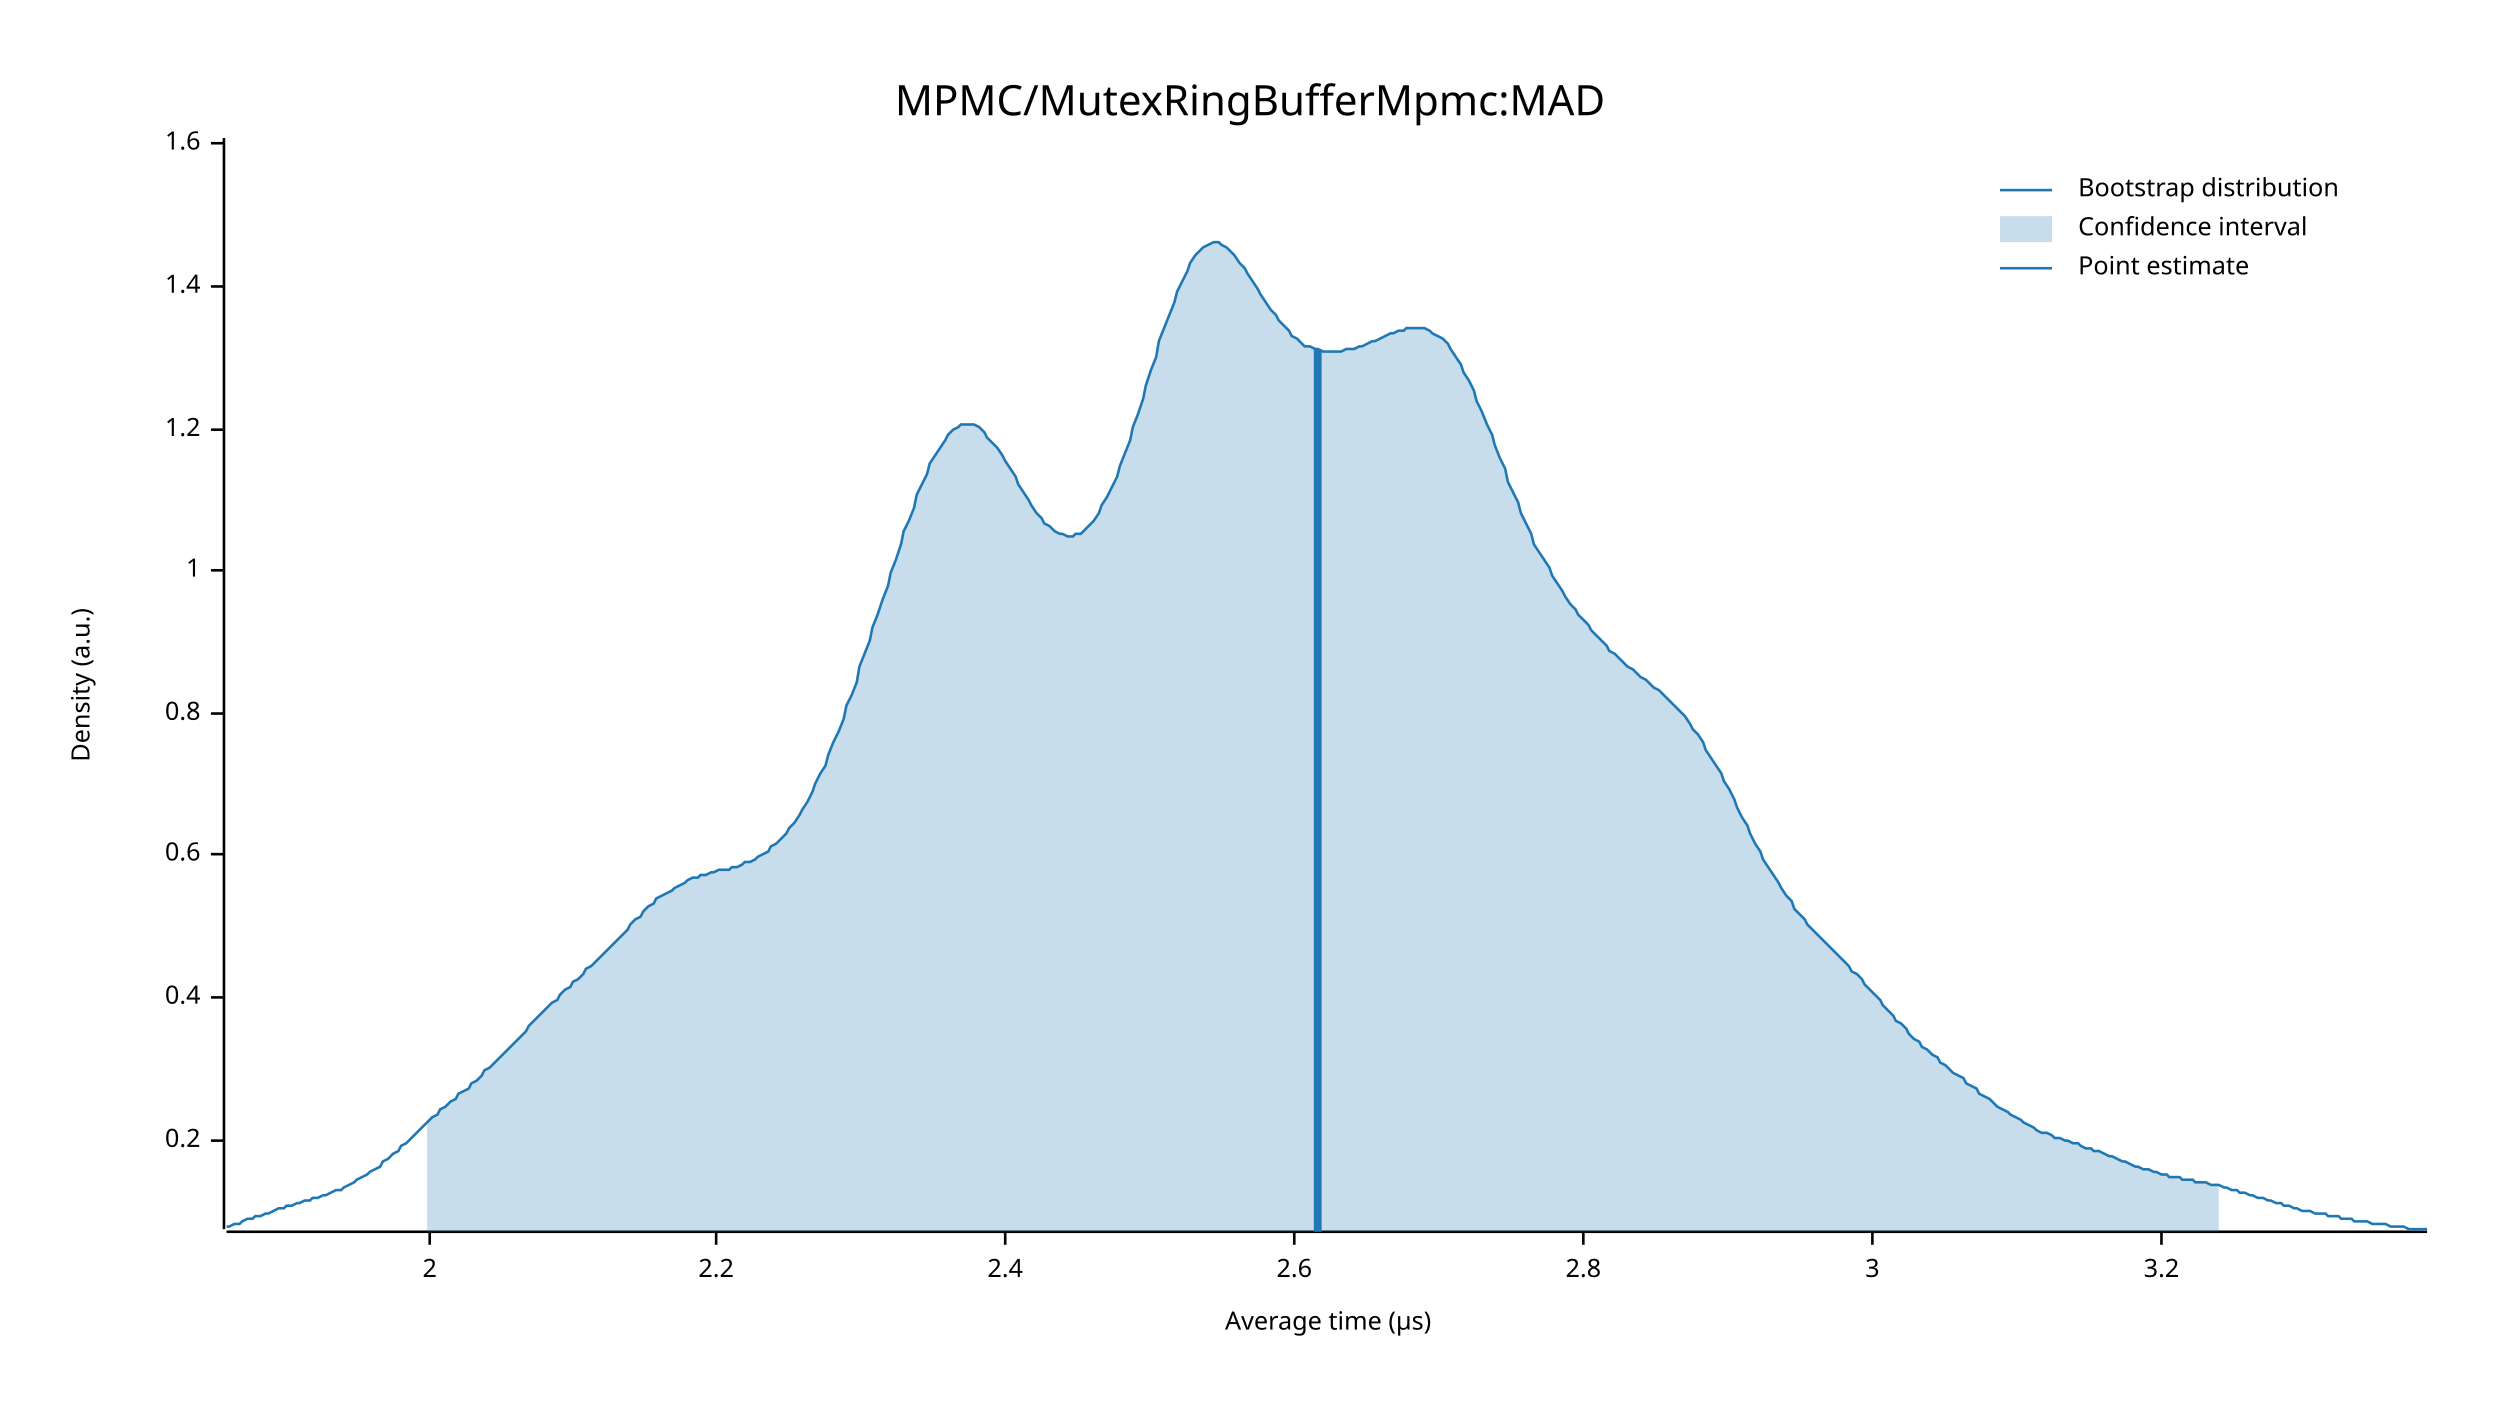
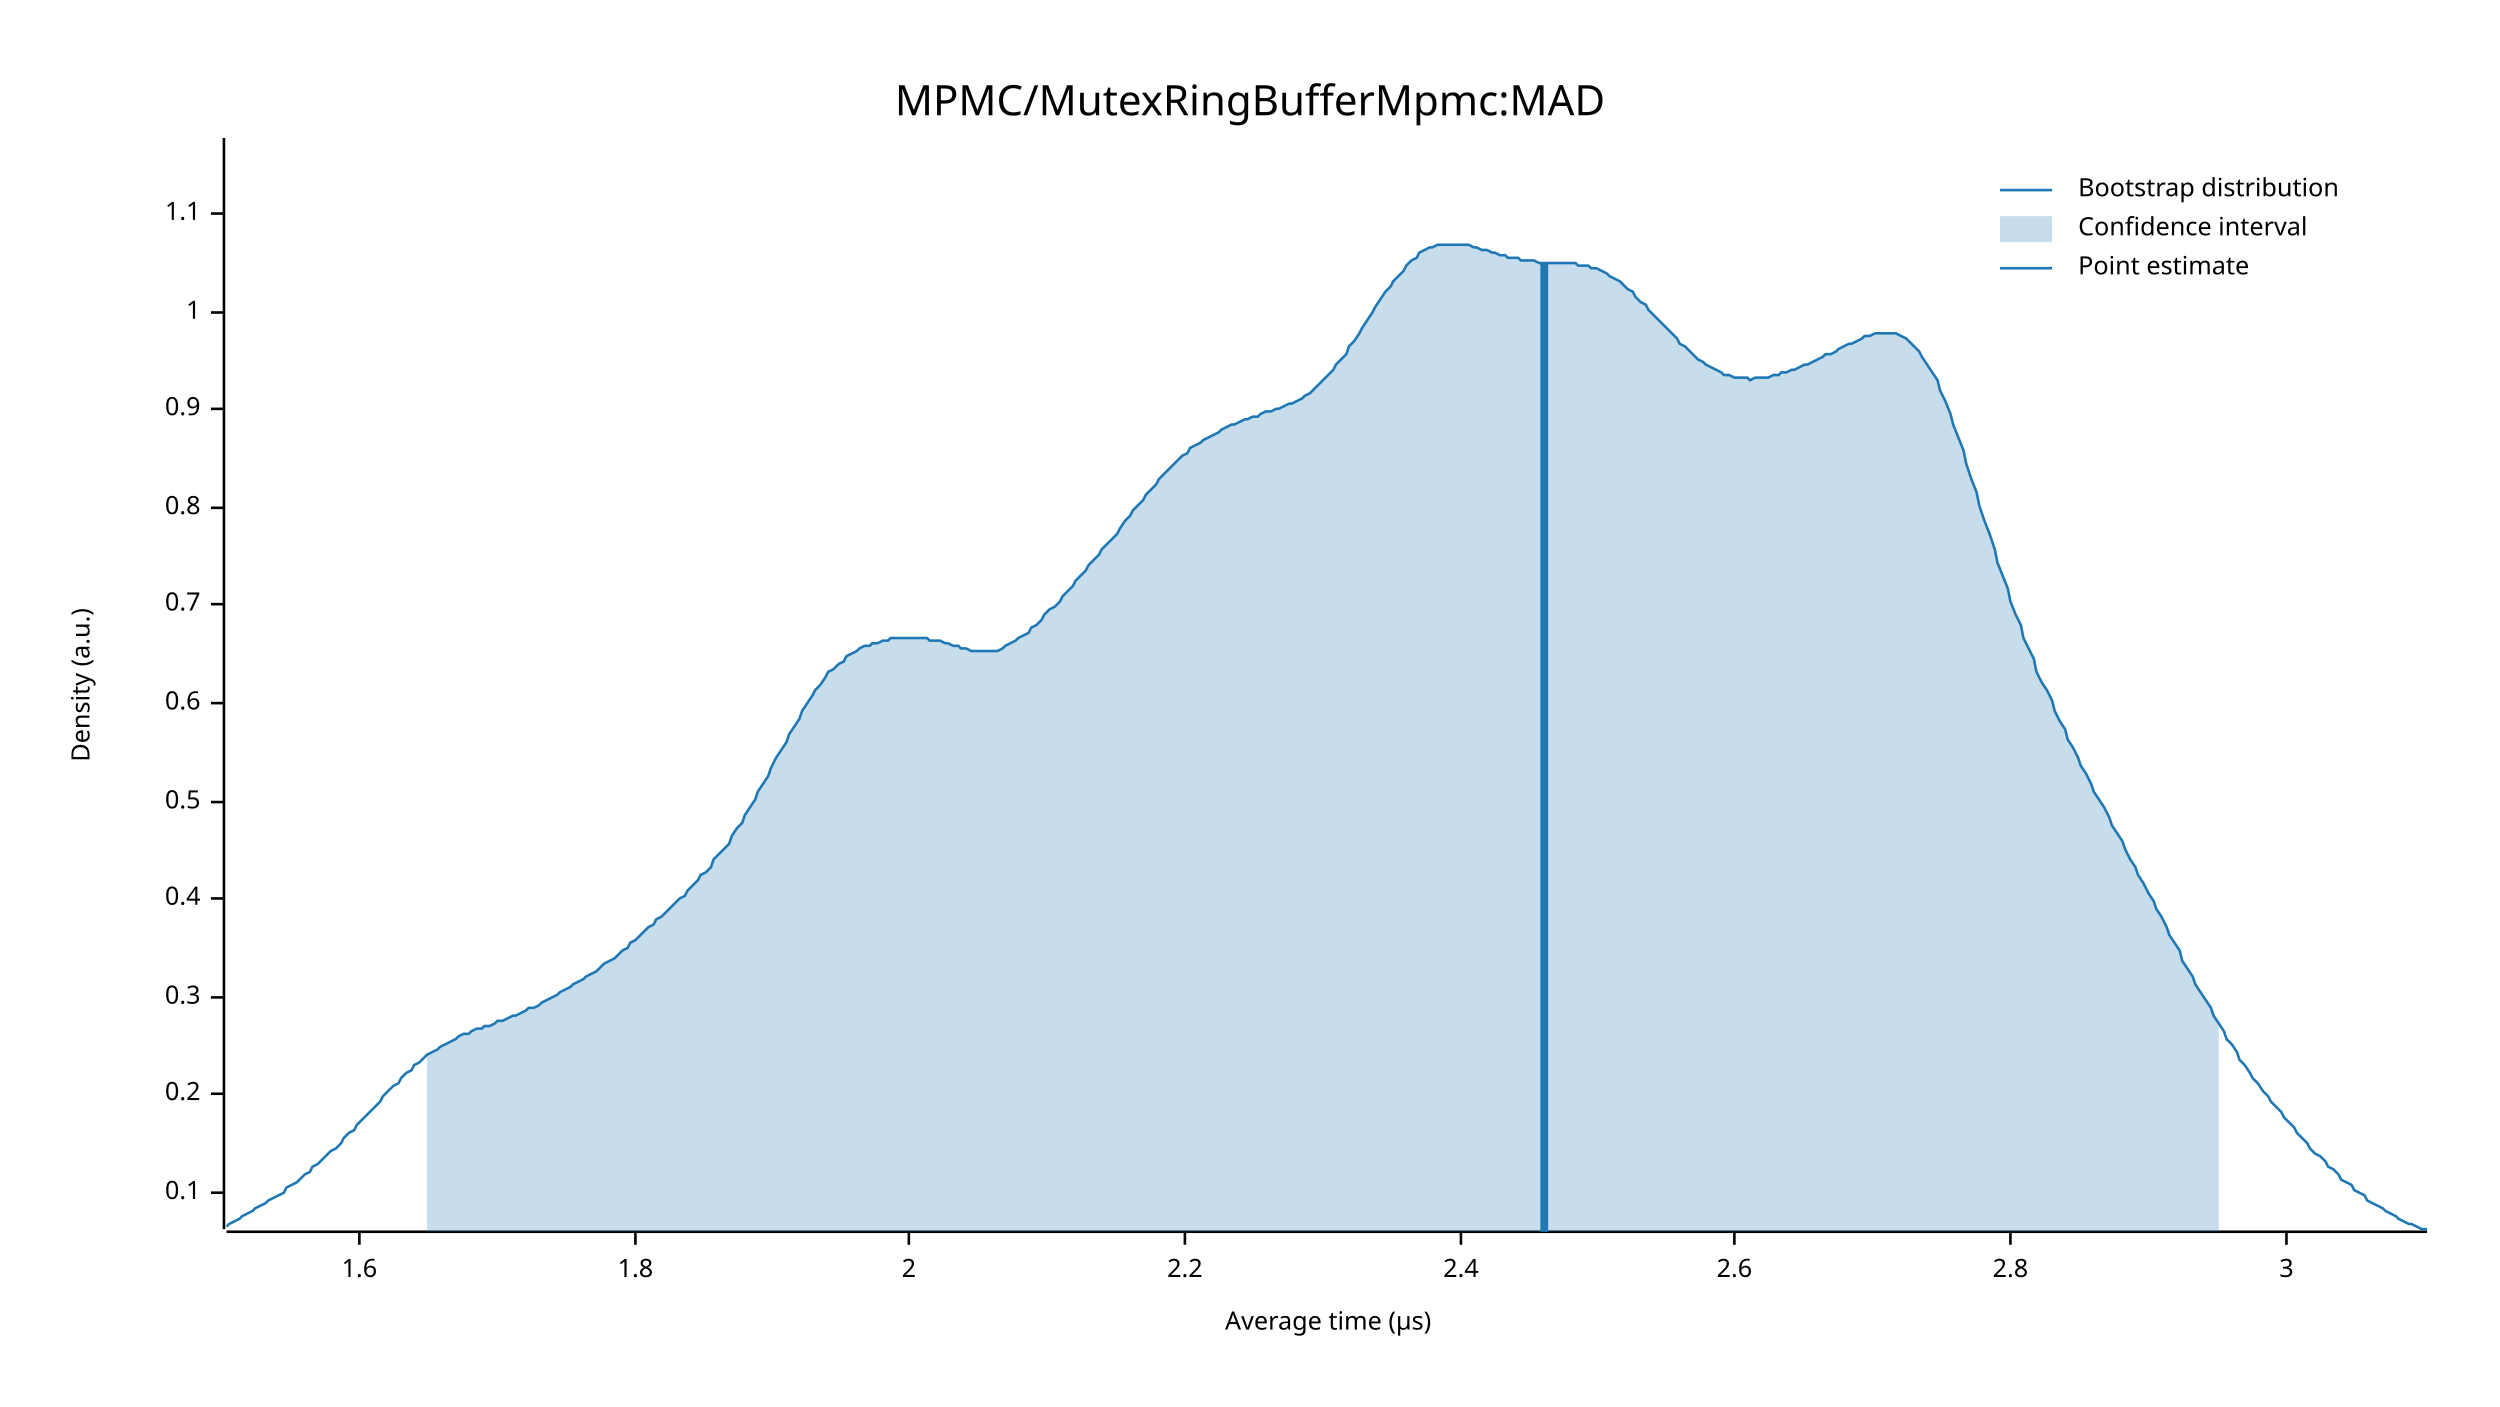
<svg xmlns="http://www.w3.org/2000/svg" width="960" height="540" viewBox="0 0 960 540">
  <text x="480" y="32" dy="0.76em" text-anchor="middle" font-family="sans-serif" font-size="16.129" opacity="1" fill="#000000">
MPMC/MutexRingBufferMpmc:MAD
</text>
  <text x="27" y="263" dy="0.76em" text-anchor="middle" font-family="sans-serif" font-size="9.677" opacity="1" fill="#000000" transform="rotate(270, 27, 263)">
Density (a.u.)
</text>
  <text x="510" y="513" dy="-0.5ex" text-anchor="middle" font-family="sans-serif" font-size="9.677" opacity="1" fill="#000000">
Average time (µs)
</text>
  <polyline fill="none" opacity="1" stroke="#000000" stroke-width="1" points="86,53 86,472 " />
-   <text x="77" y="438" dy="0.5ex" text-anchor="end" font-family="sans-serif" font-size="9.677" opacity="1" fill="#000000">
+   <text x="77" y="458" dy="0.5ex" text-anchor="end" font-family="sans-serif" font-size="9.677" opacity="1" fill="#000000">
+ 0.1
+ </text>
+   <polyline fill="none" opacity="1" stroke="#000000" stroke-width="1" points="81,458 86,458 " />
+   <text x="77" y="420" dy="0.5ex" text-anchor="end" font-family="sans-serif" font-size="9.677" opacity="1" fill="#000000">
0.2
</text>
-   <polyline fill="none" opacity="1" stroke="#000000" stroke-width="1" points="81,438 86,438 " />
+   <polyline fill="none" opacity="1" stroke="#000000" stroke-width="1" points="81,420 86,420 " />
  <text x="77" y="383" dy="0.5ex" text-anchor="end" font-family="sans-serif" font-size="9.677" opacity="1" fill="#000000">
+ 0.3
+ </text>
+   <polyline fill="none" opacity="1" stroke="#000000" stroke-width="1" points="81,383 86,383 " />
+   <text x="77" y="345" dy="0.5ex" text-anchor="end" font-family="sans-serif" font-size="9.677" opacity="1" fill="#000000">
0.4
</text>
-   <polyline fill="none" opacity="1" stroke="#000000" stroke-width="1" points="81,383 86,383 " />
-   <text x="77" y="328" dy="0.5ex" text-anchor="end" font-family="sans-serif" font-size="9.677" opacity="1" fill="#000000">
+   <polyline fill="none" opacity="1" stroke="#000000" stroke-width="1" points="81,345 86,345 " />
+   <text x="77" y="308" dy="0.5ex" text-anchor="end" font-family="sans-serif" font-size="9.677" opacity="1" fill="#000000">
+ 0.5
+ </text>
+   <polyline fill="none" opacity="1" stroke="#000000" stroke-width="1" points="81,308 86,308 " />
+   <text x="77" y="270" dy="0.5ex" text-anchor="end" font-family="sans-serif" font-size="9.677" opacity="1" fill="#000000">
0.6
</text>
-   <polyline fill="none" opacity="1" stroke="#000000" stroke-width="1" points="81,328 86,328 " />
-   <text x="77" y="274" dy="0.5ex" text-anchor="end" font-family="sans-serif" font-size="9.677" opacity="1" fill="#000000">
+   <polyline fill="none" opacity="1" stroke="#000000" stroke-width="1" points="81,270 86,270 " />
+   <text x="77" y="232" dy="0.5ex" text-anchor="end" font-family="sans-serif" font-size="9.677" opacity="1" fill="#000000">
+ 0.7
+ </text>
+   <polyline fill="none" opacity="1" stroke="#000000" stroke-width="1" points="81,232 86,232 " />
+   <text x="77" y="195" dy="0.5ex" text-anchor="end" font-family="sans-serif" font-size="9.677" opacity="1" fill="#000000">
0.8
</text>
-   <polyline fill="none" opacity="1" stroke="#000000" stroke-width="1" points="81,274 86,274 " />
-   <text x="77" y="219" dy="0.5ex" text-anchor="end" font-family="sans-serif" font-size="9.677" opacity="1" fill="#000000">
+   <polyline fill="none" opacity="1" stroke="#000000" stroke-width="1" points="81,195 86,195 " />
+   <text x="77" y="157" dy="0.5ex" text-anchor="end" font-family="sans-serif" font-size="9.677" opacity="1" fill="#000000">
+ 0.9
+ </text>
+   <polyline fill="none" opacity="1" stroke="#000000" stroke-width="1" points="81,157 86,157 " />
+   <text x="77" y="120" dy="0.5ex" text-anchor="end" font-family="sans-serif" font-size="9.677" opacity="1" fill="#000000">
1
</text>
-   <polyline fill="none" opacity="1" stroke="#000000" stroke-width="1" points="81,219 86,219 " />
-   <text x="77" y="165" dy="0.5ex" text-anchor="end" font-family="sans-serif" font-size="9.677" opacity="1" fill="#000000">
- 1.2
+   <polyline fill="none" opacity="1" stroke="#000000" stroke-width="1" points="81,120 86,120 " />
+   <text x="77" y="82" dy="0.5ex" text-anchor="end" font-family="sans-serif" font-size="9.677" opacity="1" fill="#000000">
+ 1.1
</text>
-   <polyline fill="none" opacity="1" stroke="#000000" stroke-width="1" points="81,165 86,165 " />
-   <text x="77" y="110" dy="0.5ex" text-anchor="end" font-family="sans-serif" font-size="9.677" opacity="1" fill="#000000">
- 1.4
- </text>
-   <polyline fill="none" opacity="1" stroke="#000000" stroke-width="1" points="81,110 86,110 " />
-   <text x="77" y="55" dy="0.5ex" text-anchor="end" font-family="sans-serif" font-size="9.677" opacity="1" fill="#000000">
+   <polyline fill="none" opacity="1" stroke="#000000" stroke-width="1" points="81,82 86,82 " />
+   <polyline fill="none" opacity="1" stroke="#000000" stroke-width="1" points="87,473 932,473 " />
+   <text x="138" y="483" dy="0.76em" text-anchor="middle" font-family="sans-serif" font-size="9.677" opacity="1" fill="#000000">
1.6
</text>
-   <polyline fill="none" opacity="1" stroke="#000000" stroke-width="1" points="81,55 86,55 " />
-   <polyline fill="none" opacity="1" stroke="#000000" stroke-width="1" points="87,473 932,473 " />
-   <text x="165" y="483" dy="0.76em" text-anchor="middle" font-family="sans-serif" font-size="9.677" opacity="1" fill="#000000">
+   <polyline fill="none" opacity="1" stroke="#000000" stroke-width="1" points="138,473 138,478 " />
+   <text x="244" y="483" dy="0.76em" text-anchor="middle" font-family="sans-serif" font-size="9.677" opacity="1" fill="#000000">
+ 1.8
+ </text>
+   <polyline fill="none" opacity="1" stroke="#000000" stroke-width="1" points="244,473 244,478 " />
+   <text x="349" y="483" dy="0.76em" text-anchor="middle" font-family="sans-serif" font-size="9.677" opacity="1" fill="#000000">
2
</text>
-   <polyline fill="none" opacity="1" stroke="#000000" stroke-width="1" points="165,473 165,478 " />
-   <text x="275" y="483" dy="0.76em" text-anchor="middle" font-family="sans-serif" font-size="9.677" opacity="1" fill="#000000">
+   <polyline fill="none" opacity="1" stroke="#000000" stroke-width="1" points="349,473 349,478 " />
+   <text x="455" y="483" dy="0.76em" text-anchor="middle" font-family="sans-serif" font-size="9.677" opacity="1" fill="#000000">
2.2
</text>
-   <polyline fill="none" opacity="1" stroke="#000000" stroke-width="1" points="275,473 275,478 " />
-   <text x="386" y="483" dy="0.76em" text-anchor="middle" font-family="sans-serif" font-size="9.677" opacity="1" fill="#000000">
+   <polyline fill="none" opacity="1" stroke="#000000" stroke-width="1" points="455,473 455,478 " />
+   <text x="561" y="483" dy="0.76em" text-anchor="middle" font-family="sans-serif" font-size="9.677" opacity="1" fill="#000000">
2.4
</text>
-   <polyline fill="none" opacity="1" stroke="#000000" stroke-width="1" points="386,473 386,478 " />
-   <text x="497" y="483" dy="0.76em" text-anchor="middle" font-family="sans-serif" font-size="9.677" opacity="1" fill="#000000">
+   <polyline fill="none" opacity="1" stroke="#000000" stroke-width="1" points="561,473 561,478 " />
+   <text x="666" y="483" dy="0.76em" text-anchor="middle" font-family="sans-serif" font-size="9.677" opacity="1" fill="#000000">
2.6
</text>
-   <polyline fill="none" opacity="1" stroke="#000000" stroke-width="1" points="497,473 497,478 " />
-   <text x="608" y="483" dy="0.76em" text-anchor="middle" font-family="sans-serif" font-size="9.677" opacity="1" fill="#000000">
+   <polyline fill="none" opacity="1" stroke="#000000" stroke-width="1" points="666,473 666,478 " />
+   <text x="772" y="483" dy="0.76em" text-anchor="middle" font-family="sans-serif" font-size="9.677" opacity="1" fill="#000000">
2.8
</text>
-   <polyline fill="none" opacity="1" stroke="#000000" stroke-width="1" points="608,473 608,478 " />
-   <text x="719" y="483" dy="0.76em" text-anchor="middle" font-family="sans-serif" font-size="9.677" opacity="1" fill="#000000">
+   <polyline fill="none" opacity="1" stroke="#000000" stroke-width="1" points="772,473 772,478 " />
+   <text x="878" y="483" dy="0.76em" text-anchor="middle" font-family="sans-serif" font-size="9.677" opacity="1" fill="#000000">
3
</text>
-   <polyline fill="none" opacity="1" stroke="#000000" stroke-width="1" points="719,473 719,478 " />
-   <text x="830" y="483" dy="0.76em" text-anchor="middle" font-family="sans-serif" font-size="9.677" opacity="1" fill="#000000">
- 3.2
- </text>
-   <polyline fill="none" opacity="1" stroke="#000000" stroke-width="1" points="830,473 830,478 " />
-   <polyline fill="none" opacity="1" stroke="#1F78B4" stroke-width="1" points="87,471 88,471 90,470 92,470 93,469 95,468 97,468 98,467 100,467 102,466 103,466 105,465 107,464 109,464 110,463 112,463 114,462 115,462 117,461 119,461 120,460 122,460 124,459 125,459 127,458 129,457 131,457 132,456 134,455 136,454 137,453 139,452 141,451 142,450 144,449 146,448 147,446 149,445 151,443 153,442 154,440 156,439 158,437 159,436 161,434 163,432 164,431 166,429 168,428 169,426 171,425 173,423 175,422 176,420 178,419 180,418 181,416 183,415 185,413 186,411 188,410 190,408 191,407 193,405 195,403 197,401 198,400 200,398 202,396 203,394 205,392 207,390 208,389 210,387 212,385 214,384 215,382 217,380 219,379 220,377 222,376 224,374 225,372 227,371 229,369 230,368 232,366 234,364 236,362 237,361 239,359 241,357 242,355 244,353 246,352 247,350 249,348 251,347 252,345 254,344 256,343 258,342 259,341 261,340 263,339 264,338 266,337 268,337 269,336 271,336 273,335 274,335 276,334 278,334 280,334 281,333 283,333 285,332 286,331 288,331 290,330 291,329 293,328 295,327 296,325 298,324 300,322 302,320 303,318 305,316 307,313 308,311 310,308 312,304 313,301 315,297 317,294 318,290 320,285 322,281 324,276 325,271 327,267 329,262 330,256 332,251 334,246 335,241 337,236 339,230 341,225 342,220 344,215 346,209 347,204 349,200 351,195 352,190 354,186 356,182 357,178 359,175 361,172 363,169 364,167 366,165 368,164 369,163 371,163 373,163 374,163 376,164 378,166 379,168 381,170 383,172 385,175 386,177 388,180 390,183 391,186 393,189 395,192 396,194 398,197 400,199 401,201 403,202 405,204 407,205 408,205 410,206 412,206 413,205 415,205 417,203 418,202 420,200 422,197 423,194 425,191 427,187 429,183 430,179 432,174 434,169 435,164 437,159 439,153 440,148 442,142 444,137 445,131 447,126 449,121 451,116 452,112 454,108 456,104 457,101 459,98 461,96 462,95 464,94 466,93 468,93 469,94 471,95 473,97 474,98 476,101 478,103 479,105 481,108 483,111 484,113 486,116 488,119 490,121 491,123 493,125 495,127 496,129 498,130 500,132 501,133 503,133 505,134 506,134 508,135 510,135 512,135 513,135 515,135 517,134 518,134 520,134 522,133 523,133 525,132 527,131 528,131 530,130 532,129 534,128 535,128 537,127 539,127 540,126 542,126 544,126 545,126 547,126 549,127 550,128 552,129 554,130 556,132 557,134 559,137 561,140 562,143 564,146 566,150 567,154 569,158 571,163 573,167 574,171 576,176 578,180 579,185 581,189 583,193 584,197 586,201 588,205 589,209 591,212 593,215 595,218 596,221 598,224 600,227 601,229 603,232 605,234 606,236 608,238 610,240 611,242 613,244 615,246 617,248 618,250 620,251 622,253 623,254 625,256 627,257 628,258 630,260 632,261 633,262 635,264 637,265 639,267 640,268 642,270 644,272 645,273 647,275 649,278 650,280 652,282 654,285 655,288 657,291 659,294 661,297 662,300 664,303 666,307 667,310 669,314 671,317 672,320 674,324 676,327 677,330 679,333 681,336 683,339 684,341 686,344 688,346 689,349 691,351 693,353 694,355 696,357 698,359 700,361 701,362 703,364 705,366 706,367 708,369 710,371 711,373 713,374 715,376 716,378 718,380 720,382 722,384 723,386 725,388 727,390 728,392 730,393 732,395 733,397 735,399 737,400 738,402 740,403 742,405 744,406 745,408 747,409 749,411 750,412 752,413 754,414 755,416 757,417 759,418 760,420 762,421 764,422 766,424 767,425 769,426 771,427 772,428 774,429 776,430 777,431 779,432 781,433 782,434 784,435 786,435 788,436 789,437 791,437 793,438 794,438 796,439 798,439 799,440 801,441 803,441 804,442 806,442 808,443 810,444 811,444 813,445 815,446 816,446 818,447 820,448 821,448 823,449 825,449 827,450 828,450 830,451 832,451 833,452 835,452 837,452 838,453 840,453 842,453 843,454 845,454 847,454 849,455 850,455 852,455 854,456 855,456 857,457 859,457 860,458 862,458 864,459 865,459 867,460 869,460 871,461 872,461 874,462 876,462 877,463 879,463 881,464 882,464 884,465 886,465 887,465 889,466 891,466 893,466 894,467 896,467 898,467 899,468 901,468 903,468 904,469 906,469 908,469 909,469 911,470 913,470 915,470 916,470 918,471 920,471 921,471 923,471 925,472 926,472 928,472 930,472 932,472 " />
-   <polygon opacity="0.25" fill="#1F78B4" points="164,431 166,429 168,428 169,426 171,425 173,423 175,422 176,420 178,419 180,418 181,416 183,415 185,413 186,411 188,410 190,408 191,407 193,405 195,403 197,401 198,400 200,398 202,396 203,394 205,392 207,390 208,389 210,387 212,385 214,384 215,382 217,380 219,379 220,377 222,376 224,374 225,372 227,371 229,369 230,368 232,366 234,364 236,362 237,361 239,359 241,357 242,355 244,353 246,352 247,350 249,348 251,347 252,345 254,344 256,343 258,342 259,341 261,340 263,339 264,338 266,337 268,337 269,336 271,336 273,335 274,335 276,334 278,334 280,334 281,333 283,333 285,332 286,331 288,331 290,330 291,329 293,328 295,327 296,325 298,324 300,322 302,320 303,318 305,316 307,313 308,311 310,308 312,304 313,301 315,297 317,294 318,290 320,285 322,281 324,276 325,271 327,267 329,262 330,256 332,251 334,246 335,241 337,236 339,230 341,225 342,220 344,215 346,209 347,204 349,200 351,195 352,190 354,186 356,182 357,178 359,175 361,172 363,169 364,167 366,165 368,164 369,163 371,163 373,163 374,163 376,164 378,166 379,168 381,170 383,172 385,175 386,177 388,180 390,183 391,186 393,189 395,192 396,194 398,197 400,199 401,201 403,202 405,204 407,205 408,205 410,206 412,206 413,205 415,205 417,203 418,202 420,200 422,197 423,194 425,191 427,187 429,183 430,179 432,174 434,169 435,164 437,159 439,153 440,148 442,142 444,137 445,131 447,126 449,121 451,116 452,112 454,108 456,104 457,101 459,98 461,96 462,95 464,94 466,93 468,93 469,94 471,95 473,97 474,98 476,101 478,103 479,105 481,108 483,111 484,113 486,116 488,119 490,121 491,123 493,125 495,127 496,129 498,130 500,132 501,133 503,133 505,134 506,134 508,135 510,135 512,135 513,135 515,135 517,134 518,134 520,134 522,133 523,133 525,132 527,131 528,131 530,130 532,129 534,128 535,128 537,127 539,127 540,126 542,126 544,126 545,126 547,126 549,127 550,128 552,129 554,130 556,132 557,134 559,137 561,140 562,143 564,146 566,150 567,154 569,158 571,163 573,167 574,171 576,176 578,180 579,185 581,189 583,193 584,197 586,201 588,205 589,209 591,212 593,215 595,218 596,221 598,224 600,227 601,229 603,232 605,234 606,236 608,238 610,240 611,242 613,244 615,246 617,248 618,250 620,251 622,253 623,254 625,256 627,257 628,258 630,260 632,261 633,262 635,264 637,265 639,267 640,268 642,270 644,272 645,273 647,275 649,278 650,280 652,282 654,285 655,288 657,291 659,294 661,297 662,300 664,303 666,307 667,310 669,314 671,317 672,320 674,324 676,327 677,330 679,333 681,336 683,339 684,341 686,344 688,346 689,349 691,351 693,353 694,355 696,357 698,359 700,361 701,362 703,364 705,366 706,367 708,369 710,371 711,373 713,374 715,376 716,378 718,380 720,382 722,384 723,386 725,388 727,390 728,392 730,393 732,395 733,397 735,399 737,400 738,402 740,403 742,405 744,406 745,408 747,409 749,411 750,412 752,413 754,414 755,416 757,417 759,418 760,420 762,421 764,422 766,424 767,425 769,426 771,427 772,428 774,429 776,430 777,431 779,432 781,433 782,434 784,435 786,435 788,436 789,437 791,437 793,438 794,438 796,439 798,439 799,440 801,441 803,441 804,442 806,442 808,443 810,444 811,444 813,445 815,446 816,446 818,447 820,448 821,448 823,449 825,449 827,450 828,450 830,451 832,451 833,452 835,452 837,452 838,453 840,453 842,453 843,454 845,454 847,454 849,455 850,455 852,455 852,473 164,473 " />
-   <polyline fill="none" opacity="1" stroke="#1F78B4" stroke-width="3" points="506,473 506,134 " />
+   <polyline fill="none" opacity="1" stroke="#000000" stroke-width="1" points="878,473 878,478 " />
+   <polyline fill="none" opacity="1" stroke="#1F78B4" stroke-width="1" points="87,471 88,470 90,469 92,468 93,467 95,466 97,465 98,464 100,463 102,462 103,461 105,460 107,459 109,458 110,456 112,455 114,454 115,453 117,451 119,450 120,448 122,447 124,445 125,444 127,442 129,441 131,439 132,437 134,435 136,434 137,432 139,430 141,428 142,427 144,425 146,423 147,421 149,419 151,417 153,416 154,414 156,412 158,411 159,409 161,408 163,406 164,405 166,404 168,403 169,402 171,401 173,400 175,399 176,398 178,397 180,397 181,396 183,395 185,395 186,394 188,394 190,393 191,392 193,392 195,391 197,390 198,390 200,389 202,388 203,387 205,387 207,386 208,385 210,384 212,383 214,382 215,381 217,380 219,379 220,378 222,377 224,376 225,375 227,374 229,373 230,372 232,370 234,369 236,368 237,367 239,365 241,364 242,362 244,361 246,359 247,358 249,356 251,355 252,353 254,352 256,350 258,348 259,347 261,345 263,344 264,342 266,340 268,338 269,336 271,335 273,333 274,330 276,328 278,326 280,324 281,321 283,318 285,316 286,313 288,310 290,307 291,304 293,301 295,298 296,295 298,291 300,288 302,285 303,282 305,279 307,276 308,273 310,270 312,267 313,265 315,263 317,260 318,258 320,257 322,255 324,254 325,252 327,251 329,250 330,249 332,248 334,248 335,247 337,247 339,246 341,246 342,245 344,245 346,245 347,245 349,245 351,245 352,245 354,245 356,245 357,246 359,246 361,246 363,247 364,247 366,248 368,248 369,249 371,249 373,250 374,250 376,250 378,250 379,250 381,250 383,250 385,249 386,248 388,247 390,246 391,245 393,244 395,243 396,241 398,240 400,238 401,236 403,234 405,233 407,231 408,229 410,227 412,225 413,223 415,221 417,219 418,217 420,215 422,213 423,211 425,209 427,207 429,205 430,203 432,200 434,198 435,196 437,194 439,192 440,190 442,188 444,186 445,184 447,182 449,180 451,178 452,177 454,175 456,174 457,172 459,171 461,170 462,169 464,168 466,167 468,166 469,165 471,164 473,163 474,163 476,162 478,161 479,161 481,160 483,160 484,159 486,158 488,158 490,157 491,157 493,156 495,155 496,155 498,154 500,153 501,152 503,151 505,149 506,148 508,146 510,144 512,142 513,140 515,138 517,136 518,133 520,131 522,128 523,126 525,123 527,120 528,118 530,115 532,112 534,110 535,108 537,106 539,104 540,102 542,100 544,99 545,97 547,96 549,95 550,95 552,94 554,94 556,94 557,94 559,94 561,94 562,94 564,94 566,95 567,95 569,96 571,96 573,97 574,97 576,98 578,98 579,99 581,99 583,99 584,100 586,100 588,100 589,100 591,101 593,101 595,101 596,101 598,101 600,101 601,101 603,101 605,101 606,102 608,102 610,102 611,103 613,103 615,104 617,105 618,106 620,107 622,108 623,109 625,111 627,112 628,114 630,116 632,117 633,119 635,121 637,123 639,125 640,126 642,128 644,130 645,132 647,133 649,135 650,136 652,138 654,139 655,140 657,141 659,142 661,143 662,144 664,144 666,145 667,145 669,145 671,145 672,146 674,145 676,145 677,145 679,145 681,144 683,144 684,143 686,143 688,142 689,142 691,141 693,140 694,140 696,139 698,138 700,137 701,136 703,136 705,135 706,134 708,133 710,132 711,132 713,131 715,130 716,129 718,129 720,128 722,128 723,128 725,128 727,128 728,128 730,129 732,130 733,131 735,133 737,135 738,137 740,140 742,143 744,146 745,150 747,154 749,159 750,163 752,168 754,173 755,178 757,184 759,189 760,194 762,200 764,205 766,211 767,216 769,221 771,226 772,231 774,236 776,240 777,245 779,249 781,253 782,258 784,262 786,265 788,269 789,273 791,277 793,280 794,284 796,287 798,291 799,294 801,297 803,301 804,304 806,307 808,310 810,314 811,317 813,320 815,323 816,326 818,330 820,333 821,336 823,339 825,343 827,346 828,349 830,352 832,356 833,359 835,362 837,365 838,369 840,372 842,375 843,378 845,381 847,384 849,387 850,390 852,393 854,396 855,399 857,401 859,404 860,407 862,409 864,412 865,414 867,416 869,419 871,421 872,423 874,425 876,427 877,429 879,431 881,433 882,435 884,437 886,439 887,441 889,443 891,444 893,446 894,448 896,449 898,451 899,453 901,454 903,455 904,457 906,458 908,459 909,461 911,462 913,463 915,464 916,465 918,466 920,467 921,468 923,469 925,470 926,470 928,471 930,472 932,472 " />
+   <polygon opacity="0.25" fill="#1F78B4" points="164,405 166,404 168,403 169,402 171,401 173,400 175,399 176,398 178,397 180,397 181,396 183,395 185,395 186,394 188,394 190,393 191,392 193,392 195,391 197,390 198,390 200,389 202,388 203,387 205,387 207,386 208,385 210,384 212,383 214,382 215,381 217,380 219,379 220,378 222,377 224,376 225,375 227,374 229,373 230,372 232,370 234,369 236,368 237,367 239,365 241,364 242,362 244,361 246,359 247,358 249,356 251,355 252,353 254,352 256,350 258,348 259,347 261,345 263,344 264,342 266,340 268,338 269,336 271,335 273,333 274,330 276,328 278,326 280,324 281,321 283,318 285,316 286,313 288,310 290,307 291,304 293,301 295,298 296,295 298,291 300,288 302,285 303,282 305,279 307,276 308,273 310,270 312,267 313,265 315,263 317,260 318,258 320,257 322,255 324,254 325,252 327,251 329,250 330,249 332,248 334,248 335,247 337,247 339,246 341,246 342,245 344,245 346,245 347,245 349,245 351,245 352,245 354,245 356,245 357,246 359,246 361,246 363,247 364,247 366,248 368,248 369,249 371,249 373,250 374,250 376,250 378,250 379,250 381,250 383,250 385,249 386,248 388,247 390,246 391,245 393,244 395,243 396,241 398,240 400,238 401,236 403,234 405,233 407,231 408,229 410,227 412,225 413,223 415,221 417,219 418,217 420,215 422,213 423,211 425,209 427,207 429,205 430,203 432,200 434,198 435,196 437,194 439,192 440,190 442,188 444,186 445,184 447,182 449,180 451,178 452,177 454,175 456,174 457,172 459,171 461,170 462,169 464,168 466,167 468,166 469,165 471,164 473,163 474,163 476,162 478,161 479,161 481,160 483,160 484,159 486,158 488,158 490,157 491,157 493,156 495,155 496,155 498,154 500,153 501,152 503,151 505,149 506,148 508,146 510,144 512,142 513,140 515,138 517,136 518,133 520,131 522,128 523,126 525,123 527,120 528,118 530,115 532,112 534,110 535,108 537,106 539,104 540,102 542,100 544,99 545,97 547,96 549,95 550,95 552,94 554,94 556,94 557,94 559,94 561,94 562,94 564,94 566,95 567,95 569,96 571,96 573,97 574,97 576,98 578,98 579,99 581,99 583,99 584,100 586,100 588,100 589,100 591,101 593,101 595,101 596,101 598,101 600,101 601,101 603,101 605,101 606,102 608,102 610,102 611,103 613,103 615,104 617,105 618,106 620,107 622,108 623,109 625,111 627,112 628,114 630,116 632,117 633,119 635,121 637,123 639,125 640,126 642,128 644,130 645,132 647,133 649,135 650,136 652,138 654,139 655,140 657,141 659,142 661,143 662,144 664,144 666,145 667,145 669,145 671,145 672,146 674,145 676,145 677,145 679,145 681,144 683,144 684,143 686,143 688,142 689,142 691,141 693,140 694,140 696,139 698,138 700,137 701,136 703,136 705,135 706,134 708,133 710,132 711,132 713,131 715,130 716,129 718,129 720,128 722,128 723,128 725,128 727,128 728,128 730,129 732,130 733,131 735,133 737,135 738,137 740,140 742,143 744,146 745,150 747,154 749,159 750,163 752,168 754,173 755,178 757,184 759,189 760,194 762,200 764,205 766,211 767,216 769,221 771,226 772,231 774,236 776,240 777,245 779,249 781,253 782,258 784,262 786,265 788,269 789,273 791,277 793,280 794,284 796,287 798,291 799,294 801,297 803,301 804,304 806,307 808,310 810,314 811,317 813,320 815,323 816,326 818,330 820,333 821,336 823,339 825,343 827,346 828,349 830,352 832,356 833,359 835,362 837,365 838,369 840,372 842,375 843,378 845,381 847,384 849,387 850,390 852,393 852,473 164,473 " />
+   <polyline fill="none" opacity="1" stroke="#1F78B4" stroke-width="3" points="593,473 593,101 " />
  <text x="798" y="68" dy="0.76em" text-anchor="start" font-family="sans-serif" font-size="9.677" opacity="1" fill="#000000">
Bootstrap distribution
</text>
  <text x="798" y="83" dy="0.76em" text-anchor="start" font-family="sans-serif" font-size="9.677" opacity="1" fill="#000000">
Confidence interval
</text>
  <text x="798" y="98" dy="0.76em" text-anchor="start" font-family="sans-serif" font-size="9.677" opacity="1" fill="#000000">
Point estimate
</text>
  <polyline fill="none" opacity="1" stroke="#1F78B4" stroke-width="1" points="768,73 788,73 " />
  <rect x="768" y="83" width="20" height="10" opacity="0.25" fill="#1F78B4" stroke="none" />
  <polyline fill="none" opacity="1" stroke="#1F78B4" stroke-width="1" points="768,103 788,103 " />
</svg>
